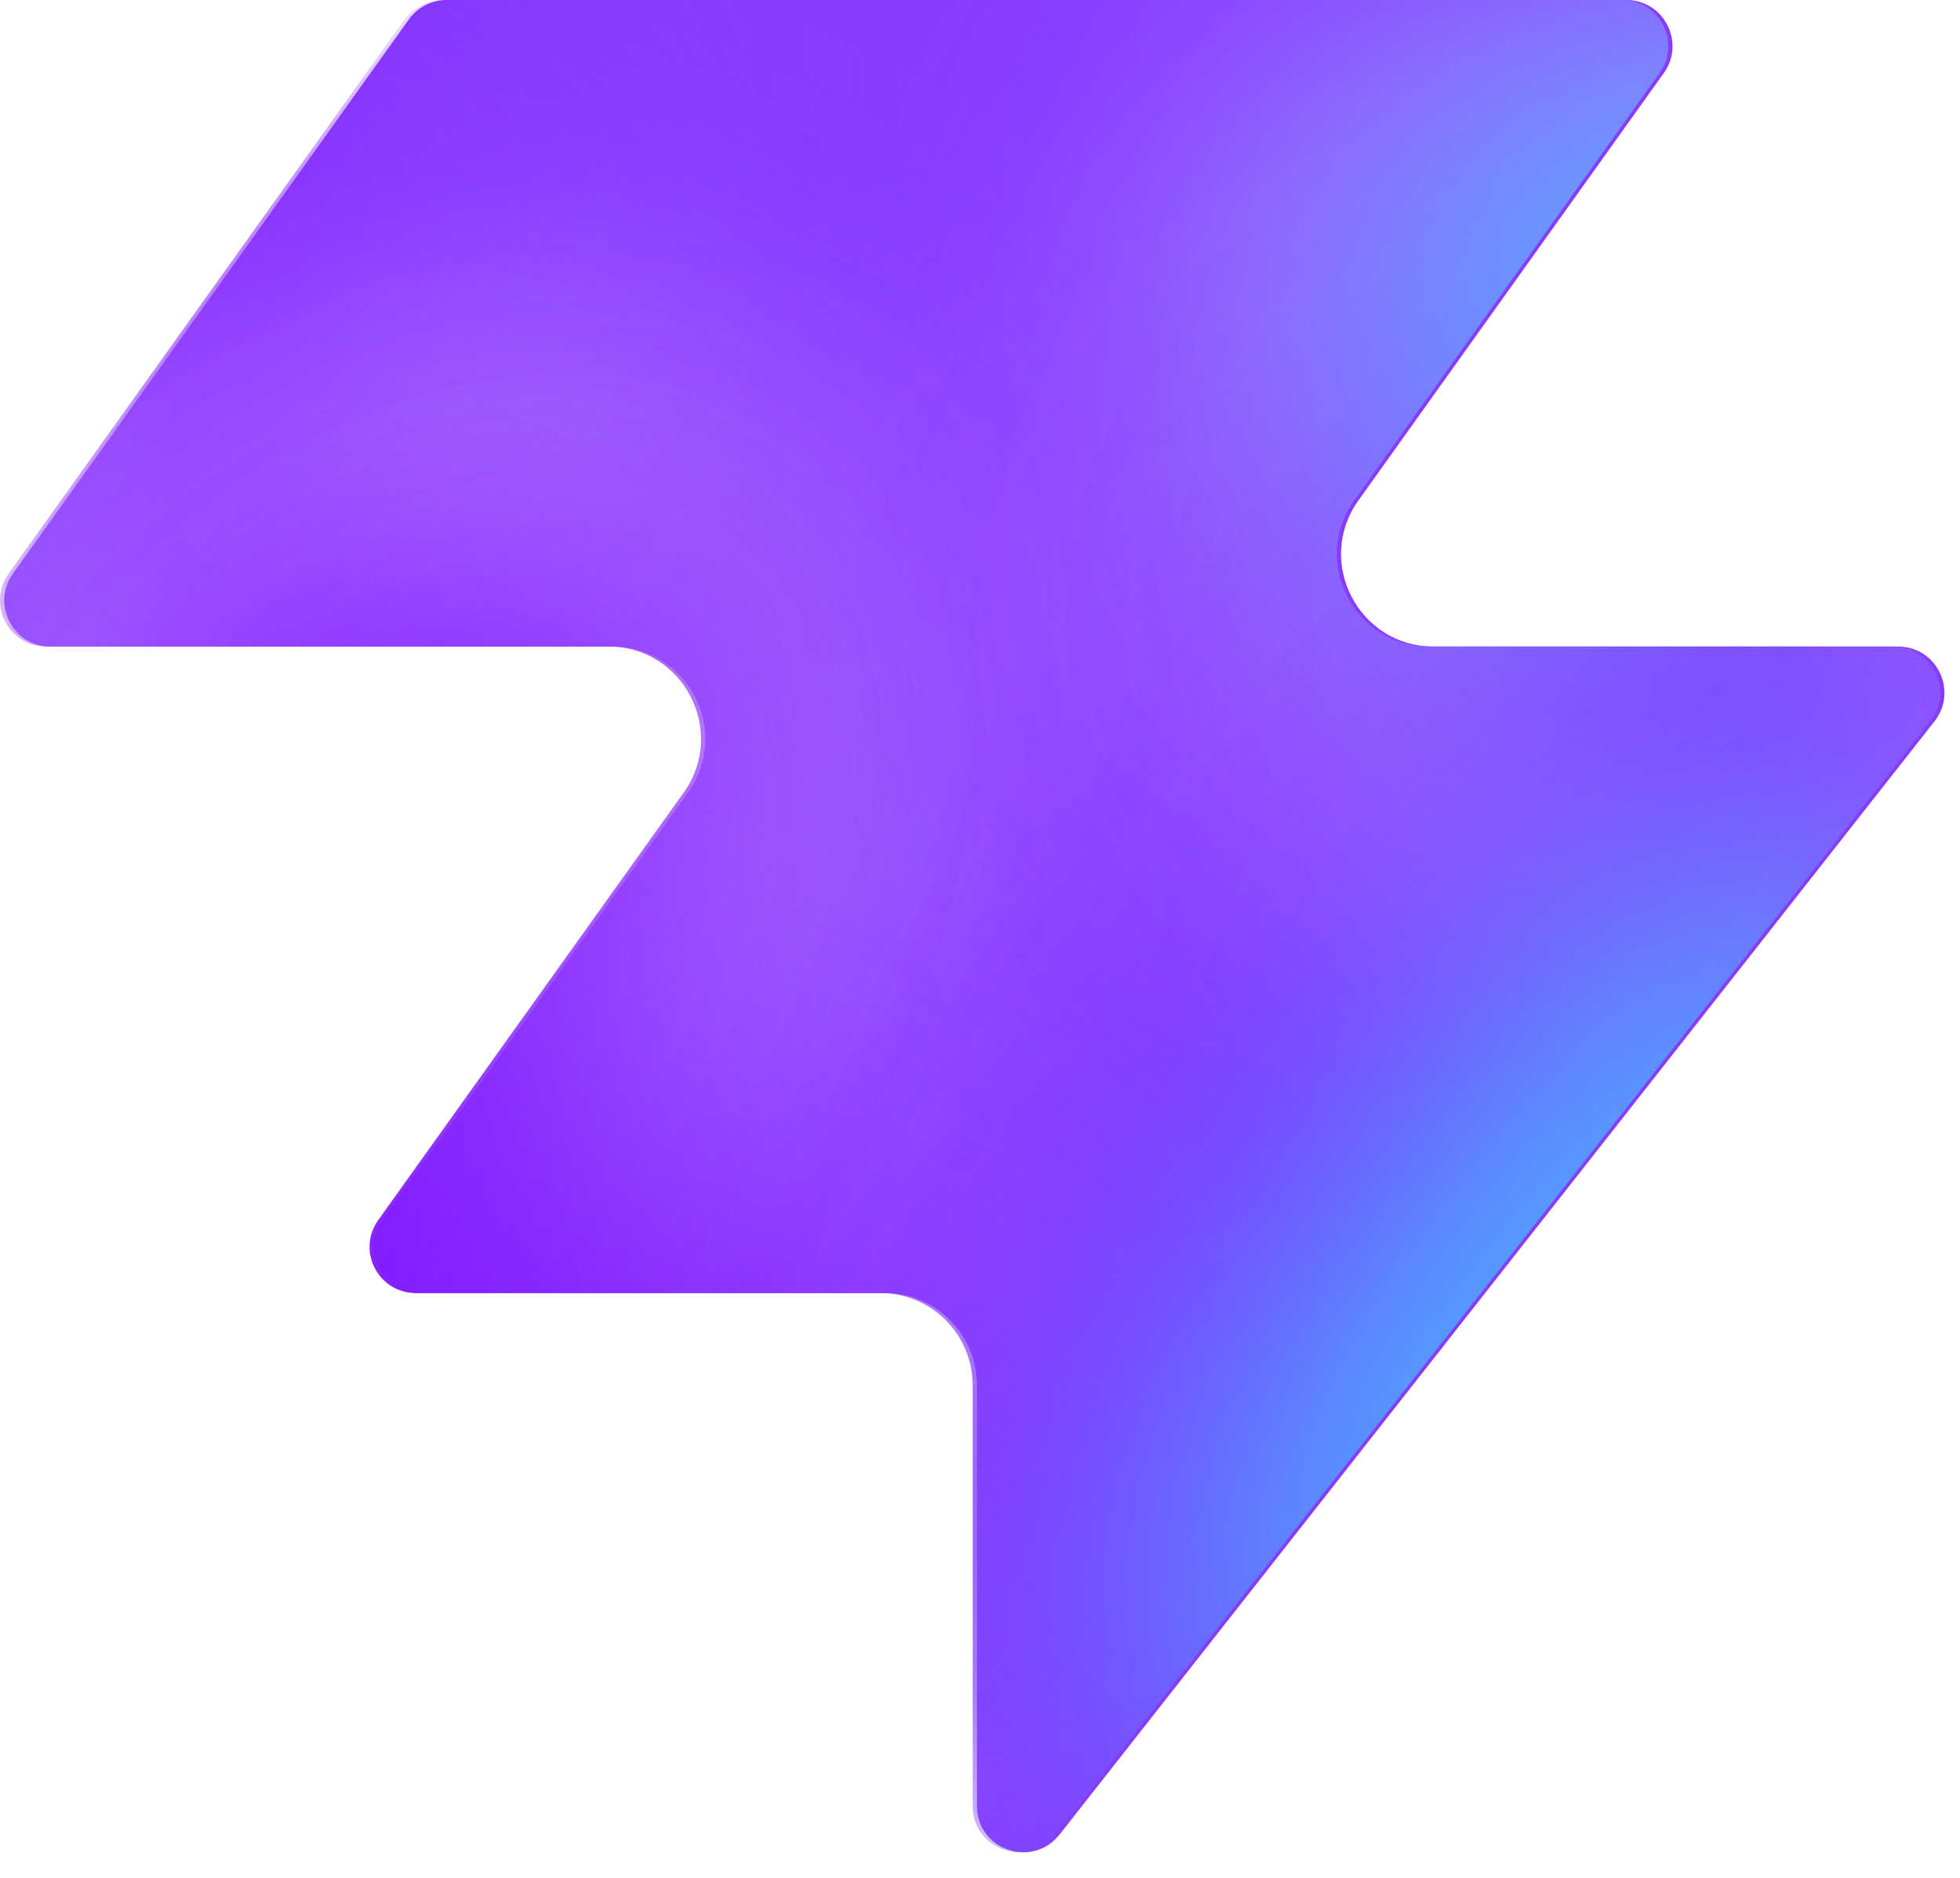
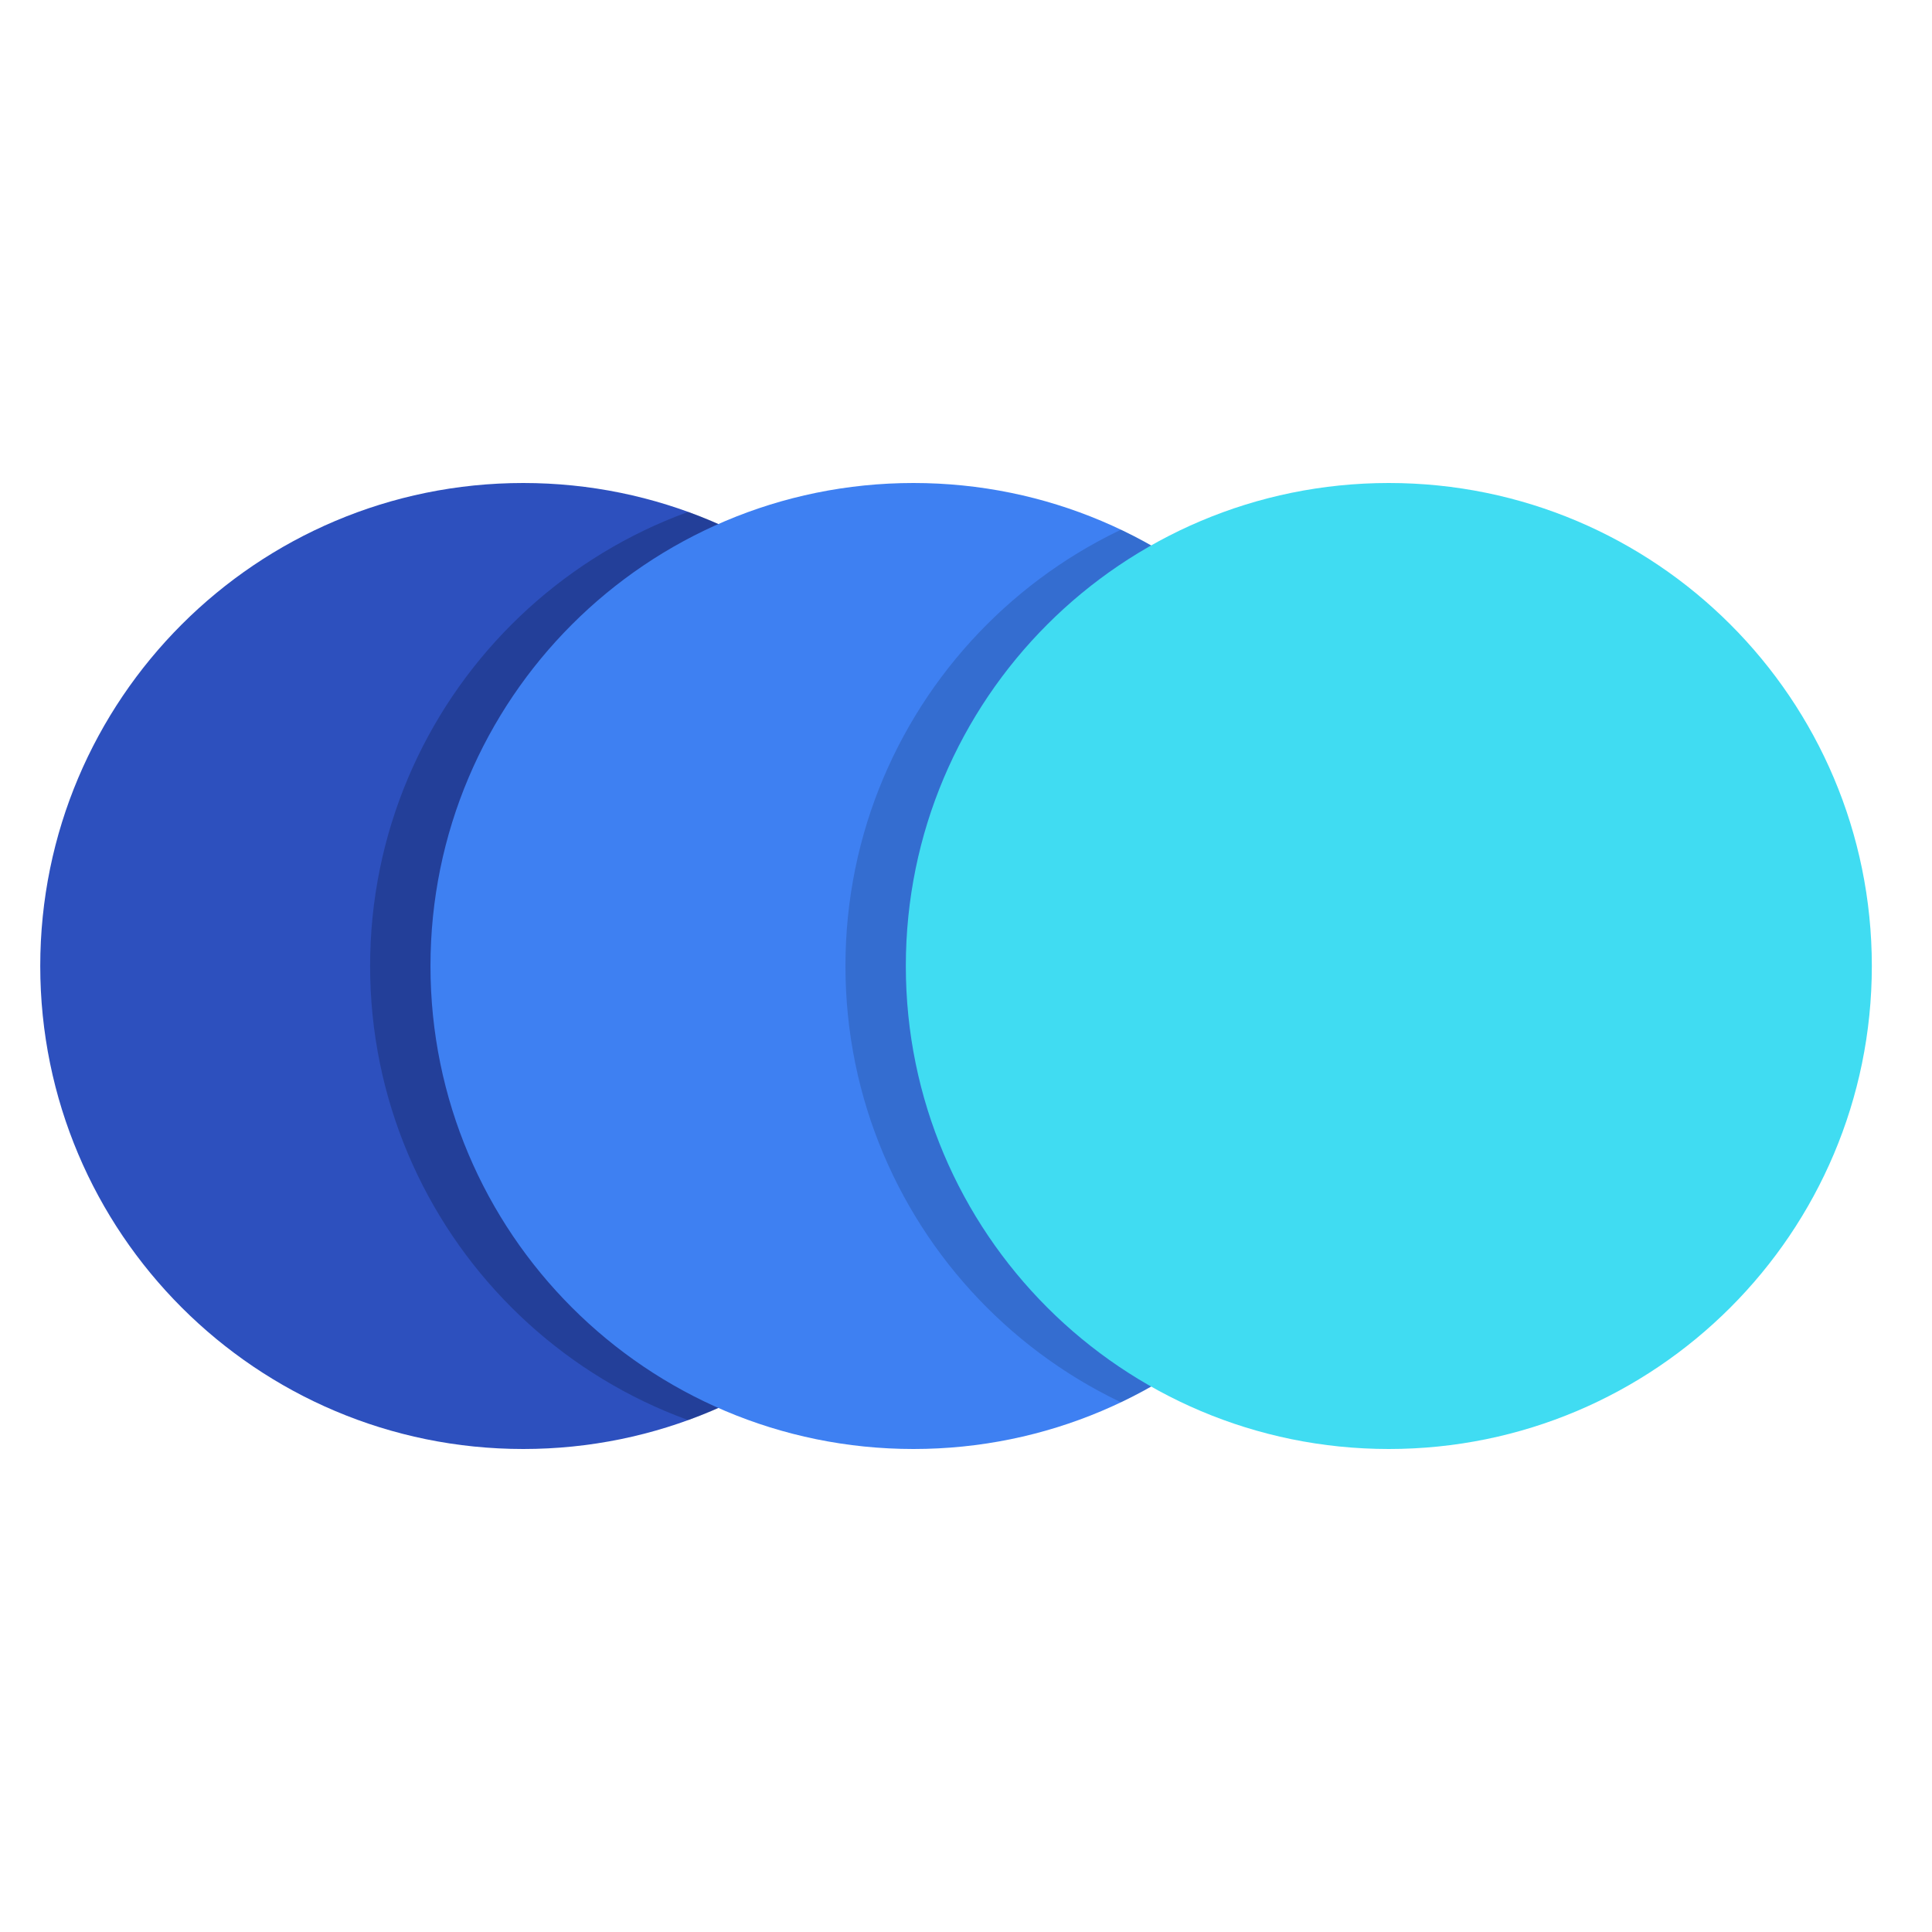
- <svg xmlns="http://www.w3.org/2000/svg" width="48" height="46" fill="none" viewBox="0 0 48 46">
-   <path fill="#863bff" d="M25.946 44.938c-.664.845-2.021.375-2.021-.698V33.937a2.26 2.26 0 0 0-2.262-2.262H10.287c-.92 0-1.456-1.04-.92-1.788l7.48-10.471c1.07-1.497 0-3.578-1.842-3.578H1.237c-.92 0-1.456-1.04-.92-1.788L10.013.474c.214-.297.556-.474.92-.474h28.894c.92 0 1.456 1.04.92 1.788l-7.48 10.471c-1.07 1.498 0 3.579 1.842 3.579h11.377c.943 0 1.473 1.088.89 1.83L25.947 44.94z" style="fill:#863bff;fill:color(display-p3 .525 .23 1);fill-opacity:1" />
-   <mask id="a" width="48" height="46" x="0" y="0" maskUnits="userSpaceOnUse" style="mask-type:alpha">
-     <path fill="#000" d="M25.842 44.938c-.664.844-2.021.375-2.021-.698V33.937a2.26 2.26 0 0 0-2.262-2.262H10.183c-.92 0-1.456-1.04-.92-1.788l7.48-10.471c1.07-1.498 0-3.579-1.842-3.579H1.133c-.92 0-1.456-1.04-.92-1.787L9.91.473c.214-.297.556-.474.92-.474h28.894c.92 0 1.456 1.04.92 1.788l-7.48 10.471c-1.07 1.498 0 3.578 1.842 3.578h11.377c.943 0 1.473 1.088.89 1.832L25.843 44.94z" style="fill:#000;fill-opacity:1" />
-   </mask>
-   <g mask="url(#a)">
-     <g filter="url(#b)">
-       <ellipse cx="5.508" cy="14.704" fill="#ede6ff" rx="5.508" ry="14.704" style="fill:#ede6ff;fill:color(display-p3 .927 .903 1);fill-opacity:1" transform="matrix(.00324 1 1 -.00324 -4.47 31.516)" />
-     </g>
-     <g filter="url(#c)">
-       <ellipse cx="10.399" cy="29.851" fill="#ede6ff" rx="10.399" ry="29.851" style="fill:#ede6ff;fill:color(display-p3 .927 .903 1);fill-opacity:1" transform="matrix(.00324 1 1 -.00324 -39.328 7.883)" />
-     </g>
-     <g filter="url(#d)">
-       <ellipse cx="5.508" cy="30.487" fill="#7e14ff" rx="5.508" ry="30.487" style="fill:#7e14ff;fill:color(display-p3 .492 .077 1);fill-opacity:1" transform="rotate(89.814 -25.913 -14.639)scale(1 -1)" />
-     </g>
-     <g filter="url(#e)">
-       <ellipse cx="5.508" cy="30.599" fill="#7e14ff" rx="5.508" ry="30.599" style="fill:#7e14ff;fill:color(display-p3 .492 .077 1);fill-opacity:1" transform="rotate(89.814 -32.644 -3.334)scale(1 -1)" />
-     </g>
-     <g filter="url(#f)">
-       <ellipse cx="5.508" cy="30.599" fill="#7e14ff" rx="5.508" ry="30.599" style="fill:#7e14ff;fill:color(display-p3 .492 .077 1);fill-opacity:1" transform="matrix(.00324 1 1 -.00324 -34.34 30.47)" />
-     </g>
-     <g filter="url(#g)">
-       <ellipse cx="14.072" cy="22.078" fill="#ede6ff" rx="14.072" ry="22.078" style="fill:#ede6ff;fill:color(display-p3 .927 .903 1);fill-opacity:1" transform="rotate(93.35 24.506 48.493)scale(-1 1)" />
-     </g>
-     <g filter="url(#h)">
-       <ellipse cx="3.47" cy="21.501" fill="#7e14ff" rx="3.47" ry="21.501" style="fill:#7e14ff;fill:color(display-p3 .492 .077 1);fill-opacity:1" transform="rotate(89.009 28.708 47.59)scale(-1 1)" />
-     </g>
-     <g filter="url(#i)">
-       <ellipse cx="3.47" cy="21.501" fill="#7e14ff" rx="3.47" ry="21.501" style="fill:#7e14ff;fill:color(display-p3 .492 .077 1);fill-opacity:1" transform="rotate(89.009 28.708 47.59)scale(-1 1)" />
-     </g>
-     <g filter="url(#j)">
-       <ellipse cx=".387" cy="8.972" fill="#7e14ff" rx="4.407" ry="29.108" style="fill:#7e14ff;fill:color(display-p3 .492 .077 1);fill-opacity:1" transform="rotate(39.51 .387 8.972)" />
-     </g>
-     <g filter="url(#k)">
-       <ellipse cx="47.523" cy="-6.092" fill="#7e14ff" rx="4.407" ry="29.108" style="fill:#7e14ff;fill:color(display-p3 .492 .077 1);fill-opacity:1" transform="rotate(37.892 47.523 -6.092)" />
-     </g>
-     <g filter="url(#l)">
-       <ellipse cx="41.412" cy="6.333" fill="#47bfff" rx="5.971" ry="9.665" style="fill:#47bfff;fill:color(display-p3 .28 .748 1);fill-opacity:1" transform="rotate(37.892 41.412 6.333)" />
-     </g>
-     <g filter="url(#m)">
-       <ellipse cx="-1.879" cy="38.332" fill="#7e14ff" rx="4.407" ry="29.108" style="fill:#7e14ff;fill:color(display-p3 .492 .077 1);fill-opacity:1" transform="rotate(37.892 -1.88 38.332)" />
-     </g>
-     <g filter="url(#n)">
-       <ellipse cx="-1.879" cy="38.332" fill="#7e14ff" rx="4.407" ry="29.108" style="fill:#7e14ff;fill:color(display-p3 .492 .077 1);fill-opacity:1" transform="rotate(37.892 -1.88 38.332)" />
-     </g>
-     <g filter="url(#o)">
-       <ellipse cx="35.651" cy="29.907" fill="#7e14ff" rx="4.407" ry="29.108" style="fill:#7e14ff;fill:color(display-p3 .492 .077 1);fill-opacity:1" transform="rotate(37.892 35.651 29.907)" />
-     </g>
-     <g filter="url(#p)">
-       <ellipse cx="38.418" cy="32.4" fill="#47bfff" rx="5.971" ry="15.297" style="fill:#47bfff;fill:color(display-p3 .28 .748 1);fill-opacity:1" transform="rotate(37.892 38.418 32.4)" />
-     </g>
+ <svg xmlns="http://www.w3.org/2000/svg" viewBox="0 0 96 96" role="img" aria-label="zucco">
+   <g transform="translate(0 12)">
+     <defs>
+       <clipPath id="zs1i">
+         <circle cx="26" cy="36" r="24" />
+       </clipPath>
+       <clipPath id="zs2i">
+         <circle cx="45.39" cy="36" r="24" />
+       </clipPath>
+     </defs>
+     <circle cx="26" cy="36" r="24" fill="#2D50BE" />
+     <circle cx="42.39" cy="36" r="24" fill="#020617" opacity=".22" clip-path="url(#zs1i)" />
+     <circle cx="45.39" cy="36" r="24" fill="#3E80F2" />
+     <circle cx="66.01" cy="36" r="24" fill="#020617" opacity=".16" clip-path="url(#zs2i)" />
+     <circle cx="69.01" cy="36" r="24" fill="#40DCF2" />
  </g>
-   <defs>
-     <filter id="b" width="60.045" height="41.654" x="-19.77" y="16.149" color-interpolation-filters="sRGB" filterUnits="userSpaceOnUse">
-       <feFlood flood-opacity="0" result="BackgroundImageFix" />
-       <feBlend in="SourceGraphic" in2="BackgroundImageFix" result="shape" />
-       <feGaussianBlur result="effect1_foregroundBlur_2002_17158" stdDeviation="7.659" />
-     </filter>
-     <filter id="c" width="90.34" height="51.437" x="-54.613" y="-7.533" color-interpolation-filters="sRGB" filterUnits="userSpaceOnUse">
-       <feFlood flood-opacity="0" result="BackgroundImageFix" />
-       <feBlend in="SourceGraphic" in2="BackgroundImageFix" result="shape" />
-       <feGaussianBlur result="effect1_foregroundBlur_2002_17158" stdDeviation="7.659" />
-     </filter>
-     <filter id="d" width="79.355" height="29.4" x="-49.64" y="2.03" color-interpolation-filters="sRGB" filterUnits="userSpaceOnUse">
-       <feFlood flood-opacity="0" result="BackgroundImageFix" />
-       <feBlend in="SourceGraphic" in2="BackgroundImageFix" result="shape" />
-       <feGaussianBlur result="effect1_foregroundBlur_2002_17158" stdDeviation="4.596" />
-     </filter>
-     <filter id="e" width="79.579" height="29.4" x="-45.045" y="20.029" color-interpolation-filters="sRGB" filterUnits="userSpaceOnUse">
-       <feFlood flood-opacity="0" result="BackgroundImageFix" />
-       <feBlend in="SourceGraphic" in2="BackgroundImageFix" result="shape" />
-       <feGaussianBlur result="effect1_foregroundBlur_2002_17158" stdDeviation="4.596" />
-     </filter>
-     <filter id="f" width="79.579" height="29.4" x="-43.513" y="21.178" color-interpolation-filters="sRGB" filterUnits="userSpaceOnUse">
-       <feFlood flood-opacity="0" result="BackgroundImageFix" />
-       <feBlend in="SourceGraphic" in2="BackgroundImageFix" result="shape" />
-       <feGaussianBlur result="effect1_foregroundBlur_2002_17158" stdDeviation="4.596" />
-     </filter>
-     <filter id="g" width="74.749" height="58.852" x="15.756" y="-17.901" color-interpolation-filters="sRGB" filterUnits="userSpaceOnUse">
-       <feFlood flood-opacity="0" result="BackgroundImageFix" />
-       <feBlend in="SourceGraphic" in2="BackgroundImageFix" result="shape" />
-       <feGaussianBlur result="effect1_foregroundBlur_2002_17158" stdDeviation="7.659" />
-     </filter>
-     <filter id="h" width="61.377" height="25.362" x="23.548" y="2.284" color-interpolation-filters="sRGB" filterUnits="userSpaceOnUse">
-       <feFlood flood-opacity="0" result="BackgroundImageFix" />
-       <feBlend in="SourceGraphic" in2="BackgroundImageFix" result="shape" />
-       <feGaussianBlur result="effect1_foregroundBlur_2002_17158" stdDeviation="4.596" />
-     </filter>
-     <filter id="i" width="61.377" height="25.362" x="23.548" y="2.284" color-interpolation-filters="sRGB" filterUnits="userSpaceOnUse">
-       <feFlood flood-opacity="0" result="BackgroundImageFix" />
-       <feBlend in="SourceGraphic" in2="BackgroundImageFix" result="shape" />
-       <feGaussianBlur result="effect1_foregroundBlur_2002_17158" stdDeviation="4.596" />
-     </filter>
-     <filter id="j" width="56.045" height="63.649" x="-27.636" y="-22.853" color-interpolation-filters="sRGB" filterUnits="userSpaceOnUse">
-       <feFlood flood-opacity="0" result="BackgroundImageFix" />
-       <feBlend in="SourceGraphic" in2="BackgroundImageFix" result="shape" />
-       <feGaussianBlur result="effect1_foregroundBlur_2002_17158" stdDeviation="4.596" />
-     </filter>
-     <filter id="k" width="54.814" height="64.646" x="20.116" y="-38.415" color-interpolation-filters="sRGB" filterUnits="userSpaceOnUse">
-       <feFlood flood-opacity="0" result="BackgroundImageFix" />
-       <feBlend in="SourceGraphic" in2="BackgroundImageFix" result="shape" />
-       <feGaussianBlur result="effect1_foregroundBlur_2002_17158" stdDeviation="4.596" />
-     </filter>
-     <filter id="l" width="33.541" height="35.313" x="24.641" y="-11.323" color-interpolation-filters="sRGB" filterUnits="userSpaceOnUse">
-       <feFlood flood-opacity="0" result="BackgroundImageFix" />
-       <feBlend in="SourceGraphic" in2="BackgroundImageFix" result="shape" />
-       <feGaussianBlur result="effect1_foregroundBlur_2002_17158" stdDeviation="4.596" />
-     </filter>
-     <filter id="m" width="54.814" height="64.646" x="-29.286" y="6.009" color-interpolation-filters="sRGB" filterUnits="userSpaceOnUse">
-       <feFlood flood-opacity="0" result="BackgroundImageFix" />
-       <feBlend in="SourceGraphic" in2="BackgroundImageFix" result="shape" />
-       <feGaussianBlur result="effect1_foregroundBlur_2002_17158" stdDeviation="4.596" />
-     </filter>
-     <filter id="n" width="54.814" height="64.646" x="-29.286" y="6.009" color-interpolation-filters="sRGB" filterUnits="userSpaceOnUse">
-       <feFlood flood-opacity="0" result="BackgroundImageFix" />
-       <feBlend in="SourceGraphic" in2="BackgroundImageFix" result="shape" />
-       <feGaussianBlur result="effect1_foregroundBlur_2002_17158" stdDeviation="4.596" />
-     </filter>
-     <filter id="o" width="54.814" height="64.646" x="8.244" y="-2.416" color-interpolation-filters="sRGB" filterUnits="userSpaceOnUse">
-       <feFlood flood-opacity="0" result="BackgroundImageFix" />
-       <feBlend in="SourceGraphic" in2="BackgroundImageFix" result="shape" />
-       <feGaussianBlur result="effect1_foregroundBlur_2002_17158" stdDeviation="4.596" />
-     </filter>
-     <filter id="p" width="39.409" height="43.623" x="18.713" y="10.588" color-interpolation-filters="sRGB" filterUnits="userSpaceOnUse">
-       <feFlood flood-opacity="0" result="BackgroundImageFix" />
-       <feBlend in="SourceGraphic" in2="BackgroundImageFix" result="shape" />
-       <feGaussianBlur result="effect1_foregroundBlur_2002_17158" stdDeviation="4.596" />
-     </filter>
-   </defs>
</svg>
